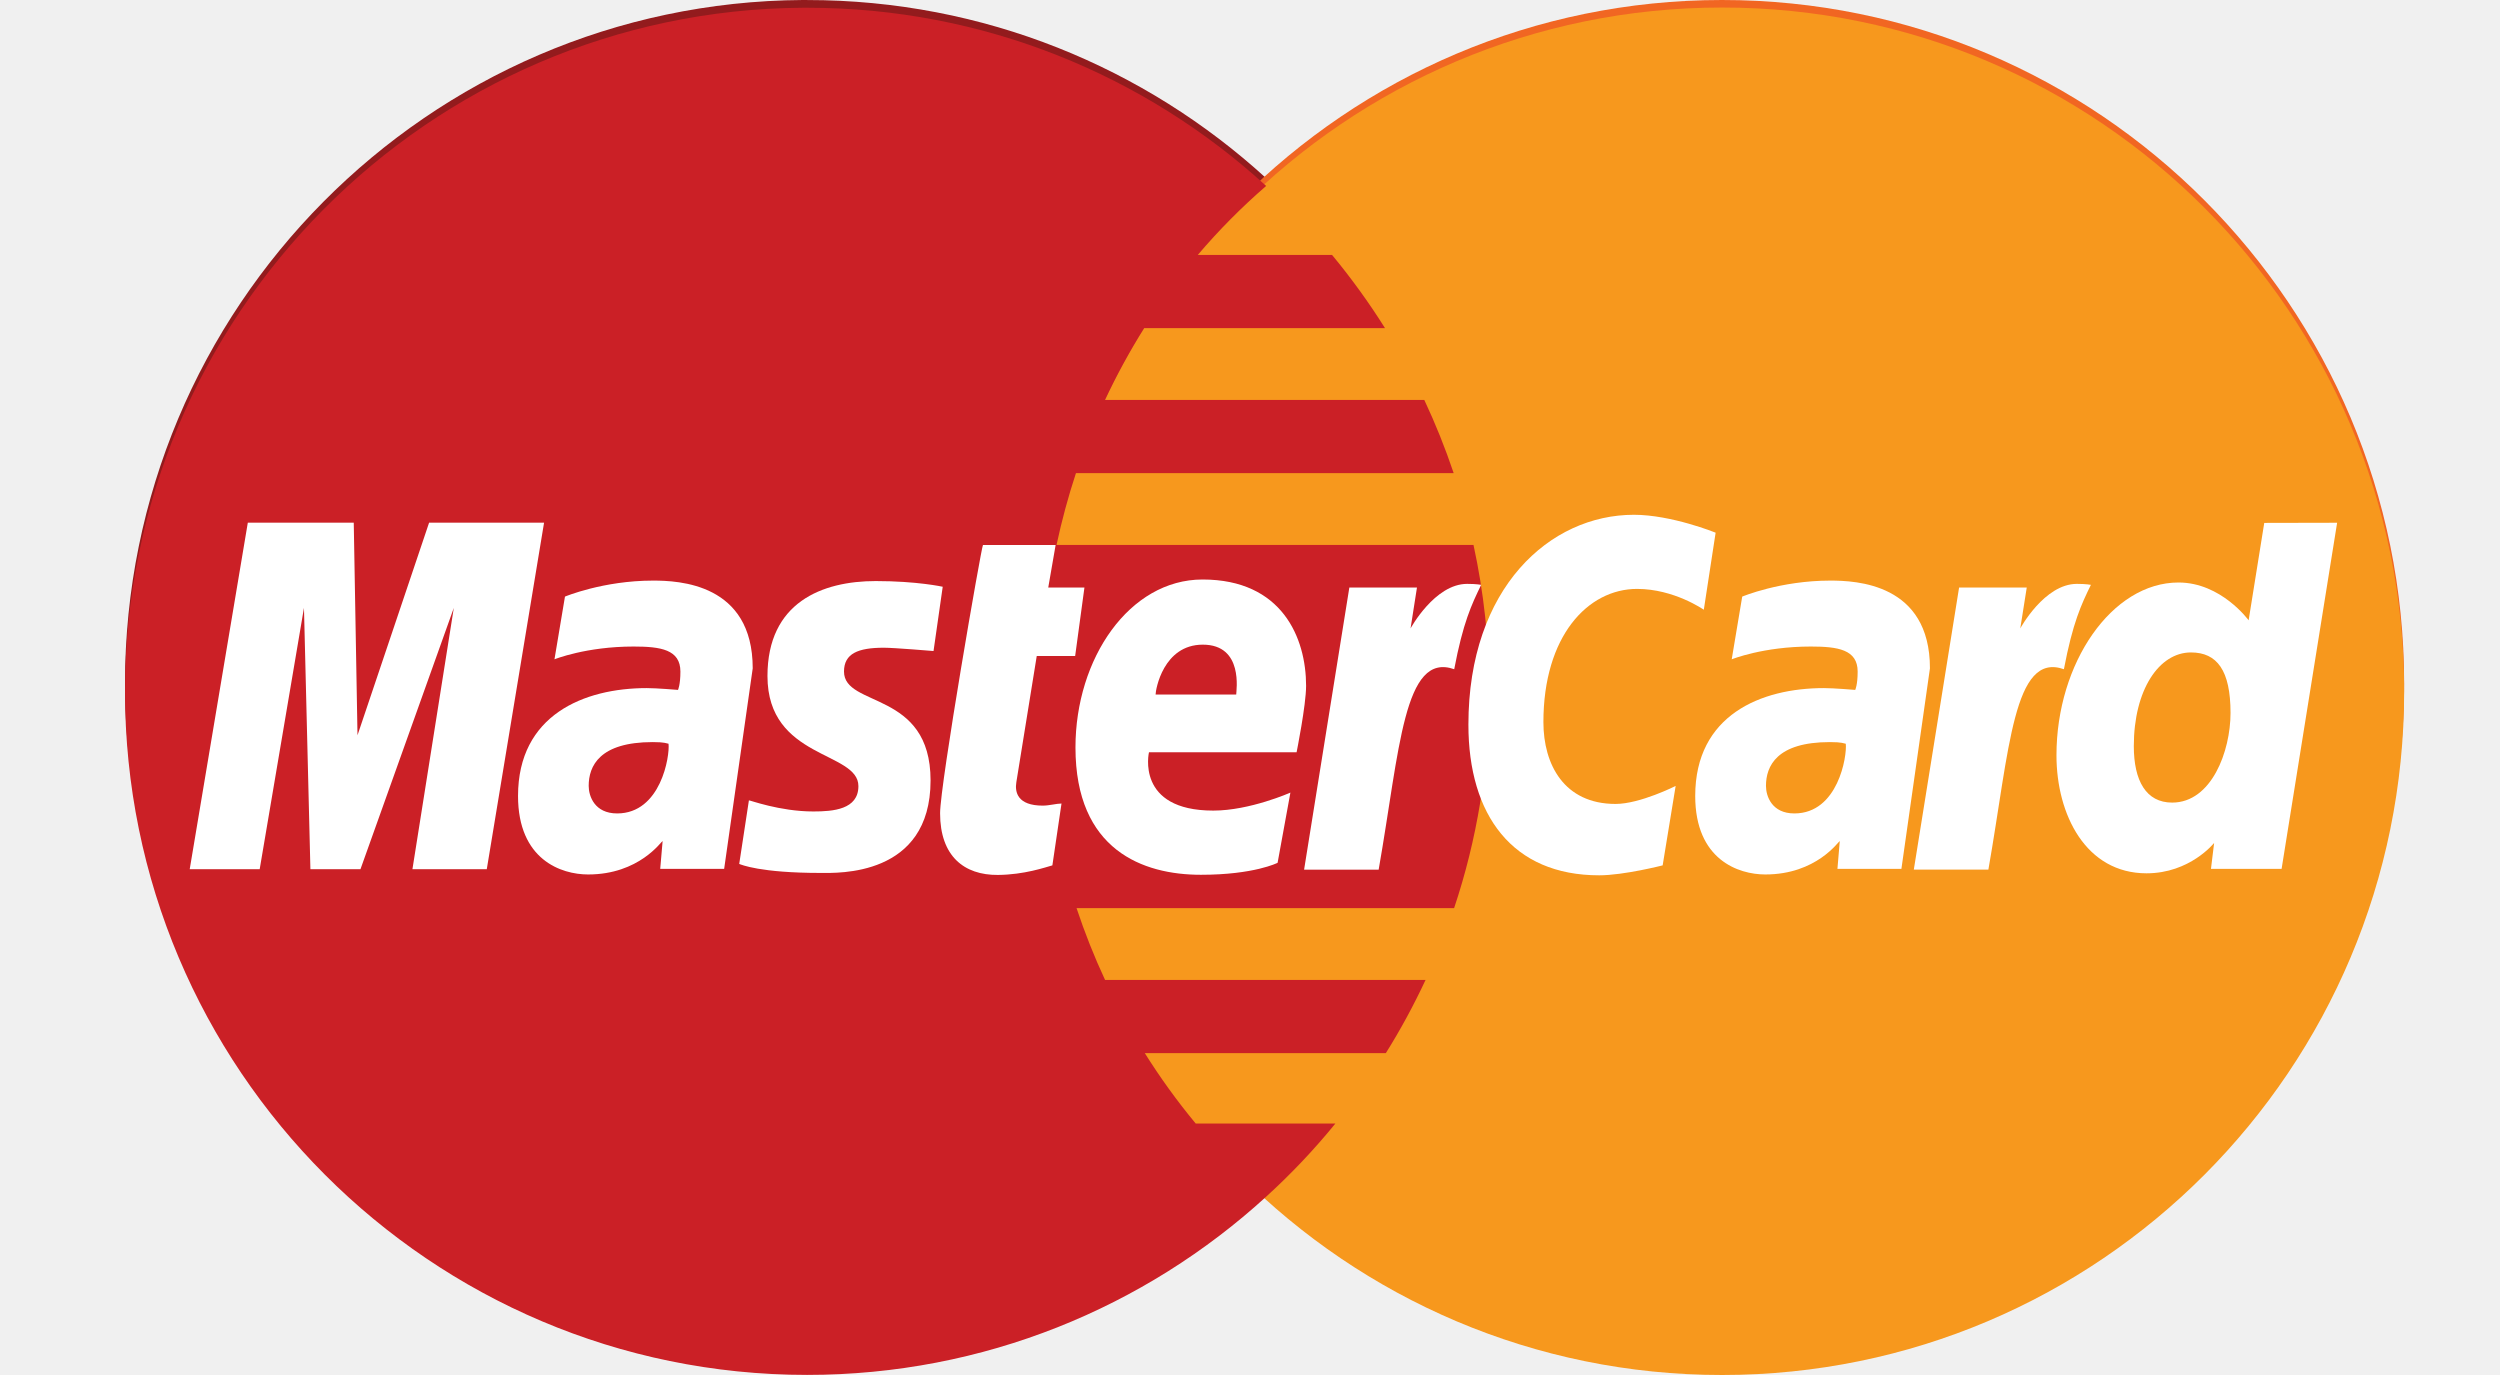
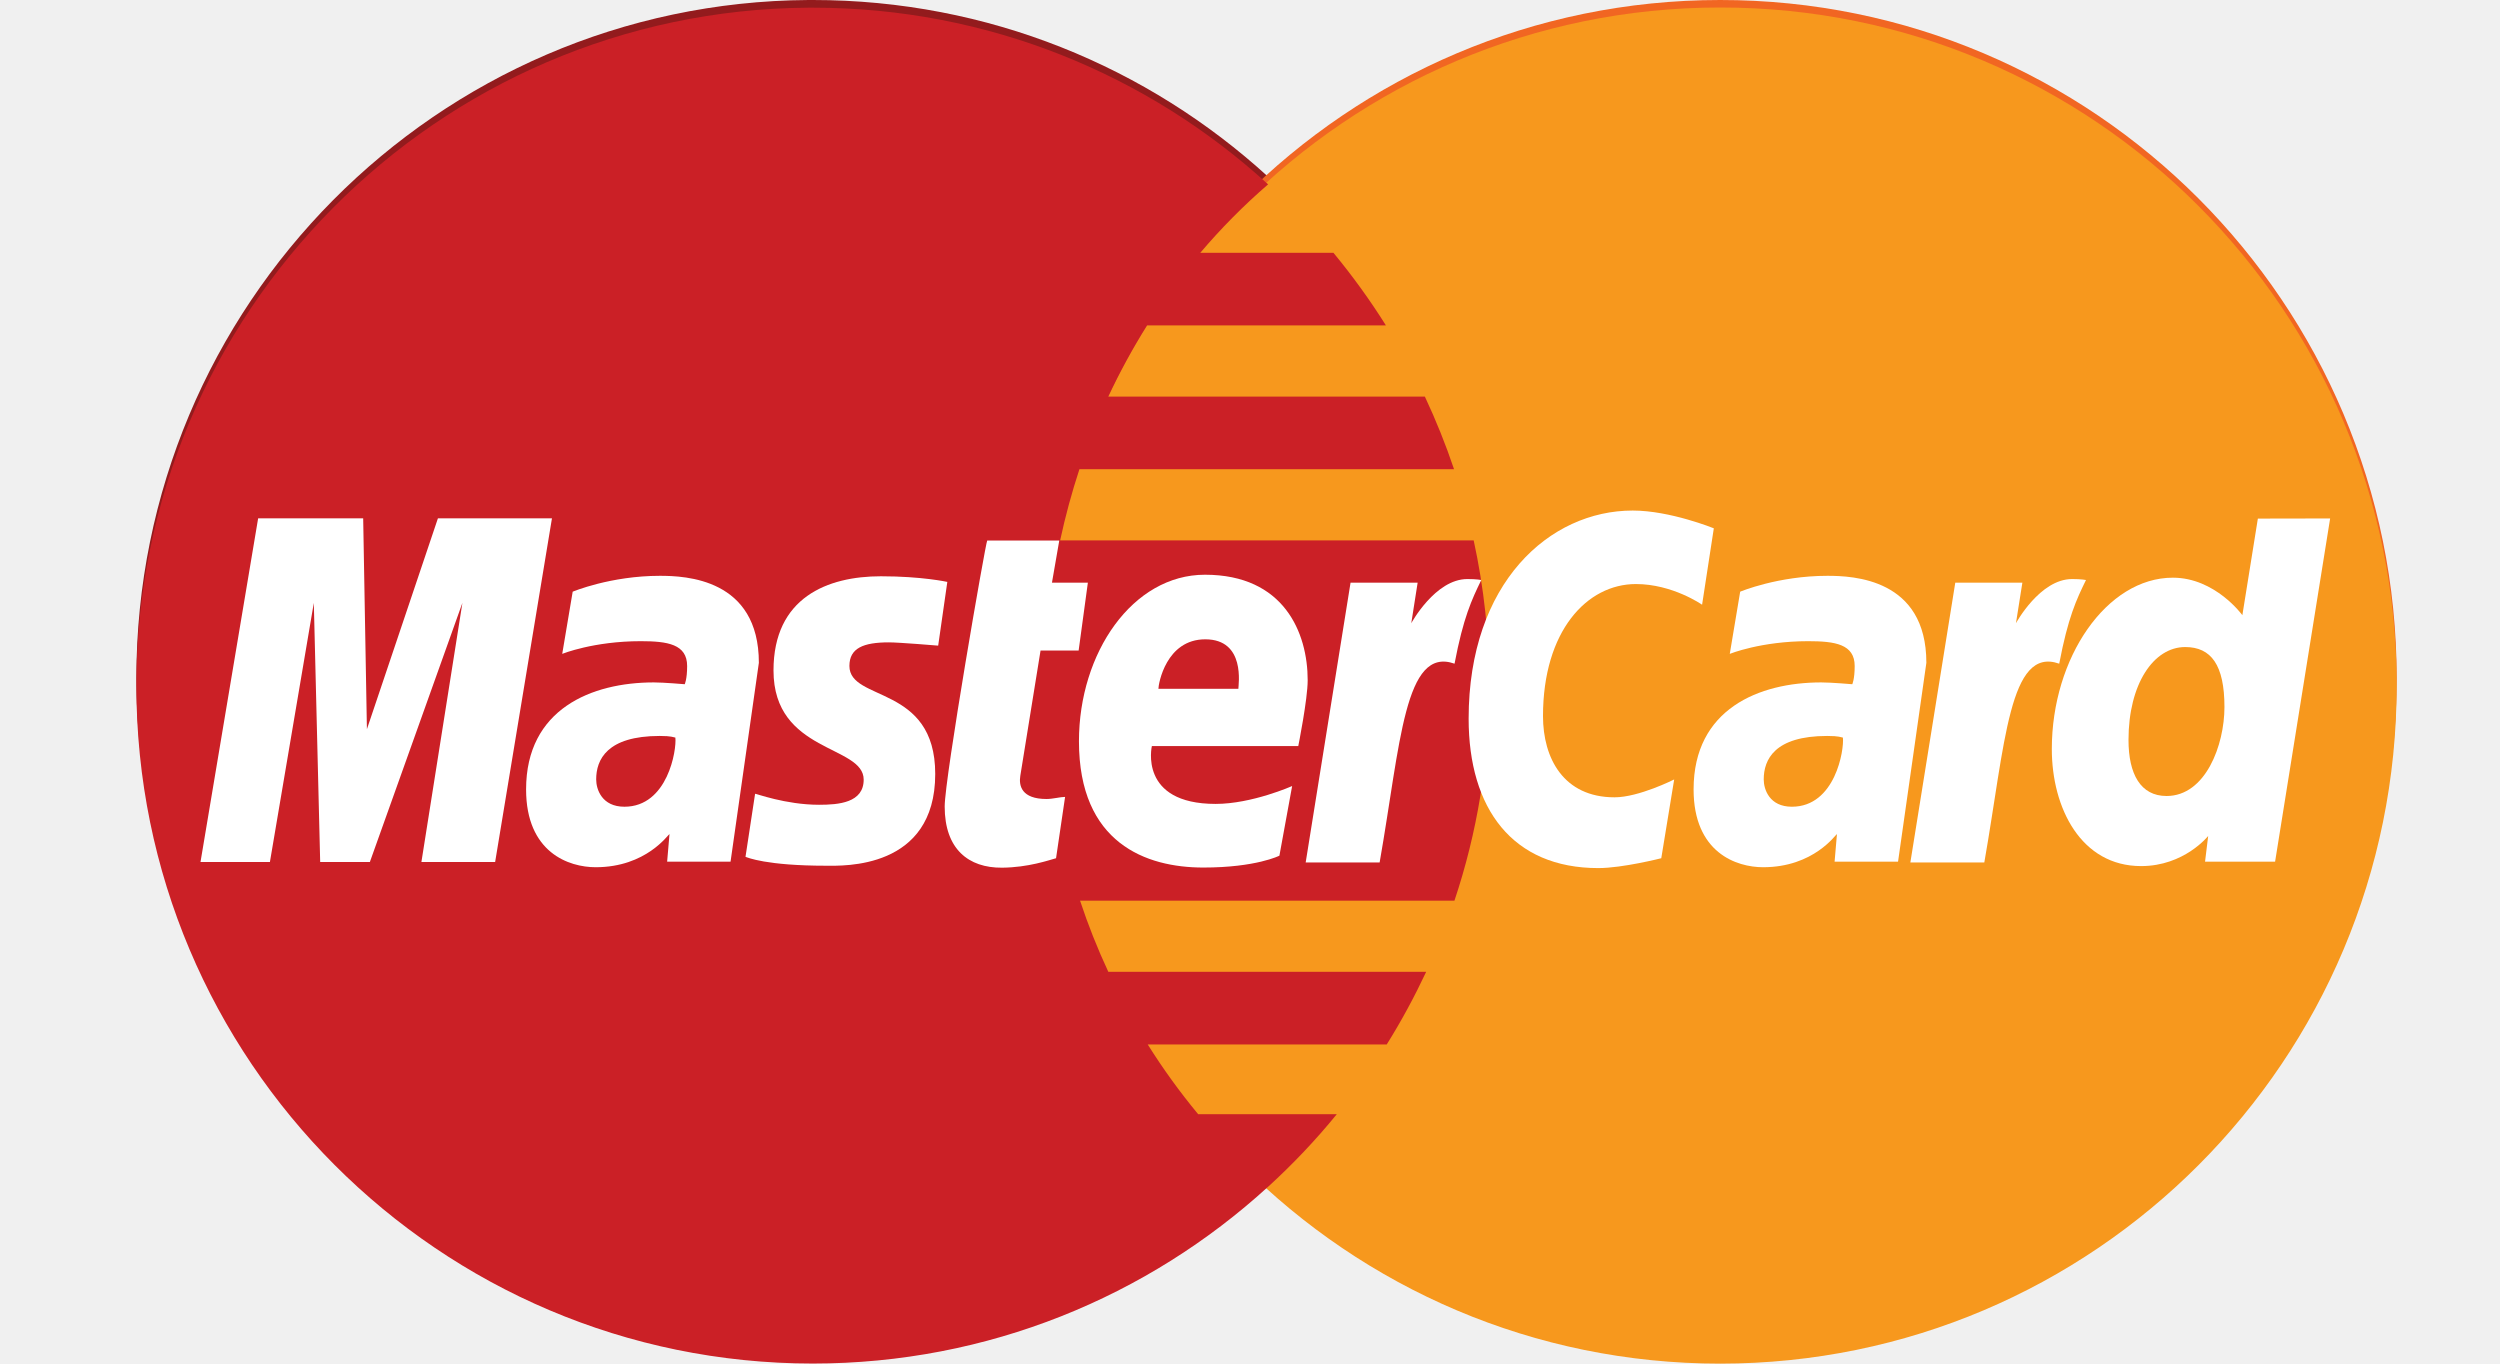
- <svg xmlns="http://www.w3.org/2000/svg" width="80" height="44" viewBox="0 0 80 44" fill="none">
+ <svg xmlns="http://www.w3.org/2000/svg" width="55" height="30" viewBox="0 0 55 30" fill="none">
  <g clip-path="url(#clip0)">
-     <path d="M25.689 0C13.704 0.076 4 9.847 4 21.875C4 33.949 13.779 43.748 25.829 43.748C31.481 43.748 36.636 41.589 40.515 38.048L40.514 38.048H40.517C41.312 37.323 42.053 36.538 42.734 35.705H38.263C37.665 34.983 37.122 34.228 36.635 33.451H44.346C44.817 32.699 45.24 31.919 45.619 31.11H35.363C35.013 30.359 34.709 29.593 34.45 28.812H46.532C47.261 26.631 47.655 24.298 47.655 21.875C47.655 20.265 47.48 18.699 47.153 17.189H33.809C33.976 16.411 34.183 15.644 34.431 14.892H46.518C46.248 14.089 45.934 13.309 45.577 12.55H35.361C35.73 11.76 36.147 10.995 36.613 10.252H44.32C43.806 9.432 43.239 8.649 42.627 7.911H38.33C38.995 7.126 39.725 6.388 40.518 5.703C36.641 2.161 31.485 0.001 25.83 0.001C25.781 -3.30291e-07 25.734 0 25.689 0Z" fill="#931B1D" />
-     <path d="M76.933 21.881C76.935 33.961 67.168 43.755 55.11 43.759C43.057 43.763 33.282 33.972 33.279 21.89V21.881C33.275 9.799 43.045 0.003 55.1 1.48855e-06C67.155 -0.004 76.93 9.787 76.933 21.869C76.933 21.869 76.933 21.875 76.933 21.881Z" fill="#F16622" />
-     <path d="M76.933 22.122C76.935 34.201 67.168 43.998 55.11 44C43.057 44.004 33.282 34.212 33.279 22.133V22.122C33.275 10.041 43.045 0.244 55.1 0.241C67.155 0.237 76.93 10.029 76.933 22.11C76.933 22.11 76.933 22.117 76.933 22.122Z" fill="#F7981D" />
-     <path d="M25.688 0.248C13.703 0.325 4 10.095 4 22.123C4 34.198 13.778 43.997 25.828 43.997C31.48 43.997 36.636 41.837 40.514 38.297L40.513 38.295H40.516C41.312 37.57 42.053 36.788 42.733 35.952H38.262C37.664 35.231 37.122 34.478 36.634 33.701H44.346C44.817 32.949 45.24 32.166 45.618 31.358H35.362C35.012 30.606 34.709 29.84 34.45 29.061H46.531C47.261 26.879 47.654 24.546 47.654 22.123C47.654 20.514 47.48 18.947 47.152 17.438H33.809C33.975 16.661 34.183 15.892 34.43 15.141H46.518C46.248 14.338 45.934 13.557 45.577 12.797H35.361C35.729 12.011 36.147 11.242 36.613 10.5H44.32C43.806 9.681 43.239 8.899 42.626 8.158H38.329C38.995 7.374 39.725 6.636 40.517 5.95C36.64 2.408 31.485 0.248 25.829 0.248C25.78 0.248 25.734 0.248 25.688 0.248Z" fill="#CB2026" />
-     <path d="M33.676 27.692L33.968 25.713C33.809 25.713 33.575 25.78 33.369 25.78C32.56 25.78 32.47 25.35 32.523 25.031L33.176 20.991H34.405L34.702 18.801H33.544L33.78 17.44H31.455C31.405 17.491 30.083 25.099 30.083 26.024C30.083 27.395 30.85 28.007 31.934 27.998C32.782 27.99 33.444 27.755 33.676 27.692Z" fill="white" />
-     <path d="M34.415 23.919C34.415 27.21 36.581 27.993 38.428 27.993C40.134 27.993 40.883 27.61 40.883 27.61L41.293 25.363C41.293 25.363 39.996 25.939 38.825 25.939C36.33 25.939 36.767 24.073 36.767 24.073H41.491C41.491 24.073 41.795 22.563 41.795 21.948C41.795 20.415 41.031 18.544 38.481 18.544C36.143 18.545 34.415 21.067 34.415 23.919ZM38.49 20.629C39.801 20.629 39.559 22.106 39.559 22.225H36.979C36.979 22.073 37.222 20.629 38.49 20.629Z" fill="white" />
-     <path d="M53.205 27.692L53.621 25.15C53.621 25.15 52.48 25.726 51.698 25.726C50.05 25.726 49.389 24.462 49.389 23.109C49.389 20.358 50.807 18.845 52.387 18.845C53.571 18.845 54.522 19.512 54.522 19.512L54.9 17.046C54.9 17.046 53.491 16.473 52.284 16.473C49.601 16.473 46.989 18.803 46.989 23.188C46.989 26.09 48.4 28.01 51.173 28.01C51.956 28.011 53.205 27.692 53.205 27.692Z" fill="white" />
-     <path d="M20.895 18.579C19.301 18.579 18.079 19.091 18.079 19.091L17.743 21.098C17.743 21.098 18.752 20.689 20.275 20.689C21.141 20.689 21.773 20.785 21.773 21.491C21.773 21.919 21.696 22.077 21.696 22.077C21.696 22.077 21.014 22.019 20.698 22.019C18.689 22.019 16.577 22.878 16.577 25.472C16.577 27.513 17.961 27.983 18.82 27.983C20.46 27.983 21.165 26.917 21.204 26.912L21.127 27.803H23.173L24.087 21.387C24.087 18.667 21.717 18.579 20.895 18.579ZM21.393 23.8C21.438 24.192 21.148 26.03 19.748 26.03C19.027 26.03 18.838 25.476 18.838 25.149C18.838 24.512 19.184 23.747 20.888 23.747C21.283 23.747 21.326 23.79 21.393 23.8Z" fill="white" />
-     <path d="M26.263 27.934C26.785 27.934 29.778 28.068 29.778 24.974C29.778 22.08 27.008 22.651 27.008 21.489C27.008 20.912 27.46 20.727 28.285 20.727C28.612 20.727 29.873 20.833 29.873 20.833L30.167 18.776C30.167 18.776 29.351 18.594 28.024 18.594C26.303 18.594 24.559 19.279 24.559 21.633C24.559 24.302 27.469 24.032 27.469 25.156C27.469 25.906 26.655 25.967 26.028 25.967C24.945 25.967 23.97 25.595 23.965 25.612L23.655 27.646C23.709 27.665 24.312 27.934 26.263 27.934Z" fill="white" />
-     <path d="M72.456 16.733L71.956 19.85C71.956 19.85 71.08 18.64 69.712 18.64C67.582 18.64 65.807 21.212 65.807 24.169C65.807 26.078 66.753 27.946 68.689 27.946C70.082 27.946 70.852 26.974 70.852 26.974L70.751 27.804H73.011L74.788 16.728L72.456 16.733ZM71.377 22.813C71.377 24.042 70.769 25.683 69.509 25.683C68.672 25.683 68.282 24.98 68.282 23.876C68.282 22.072 69.09 20.878 70.11 20.878C70.948 20.878 71.377 21.455 71.377 22.813Z" fill="white" />
-     <path d="M8.31 27.814L9.727 19.452L9.933 27.814H11.535L14.522 19.452L13.198 27.814H15.577L17.41 16.726H13.731L11.44 23.528L11.32 16.726H7.93L6.071 27.814H8.31Z" fill="white" />
-     <path d="M44.117 27.829C44.794 23.975 44.919 20.844 46.535 21.415C46.817 19.924 47.09 19.347 47.397 18.715C47.397 18.715 47.253 18.684 46.948 18.684C45.91 18.684 45.138 20.109 45.138 20.109L45.343 18.801H43.179L41.731 27.829H44.117Z" fill="white" />
-     <path d="M58.565 18.579C56.972 18.579 55.751 19.091 55.751 19.091L55.415 21.098C55.415 21.098 56.422 20.689 57.947 20.689C58.811 20.689 59.445 20.785 59.445 21.491C59.445 21.919 59.367 22.077 59.367 22.077C59.367 22.077 58.685 22.019 58.366 22.019C56.356 22.019 54.247 22.878 54.247 25.472C54.247 27.513 55.632 27.983 56.49 27.983C58.13 27.983 58.836 26.917 58.873 26.912L58.798 27.803H60.845L61.758 21.387C61.758 18.667 59.39 18.579 58.565 18.579ZM59.065 23.8C59.109 24.192 58.82 26.03 57.419 26.03C56.698 26.03 56.511 25.476 56.511 25.149C56.511 24.512 56.857 23.747 58.557 23.747C58.955 23.747 58.996 23.79 59.065 23.8Z" fill="white" />
-     <path d="M63.628 27.829C64.305 23.975 64.43 20.844 66.045 21.415C66.328 19.924 66.6 19.347 66.909 18.715C66.909 18.715 66.763 18.684 66.46 18.684C65.419 18.684 64.649 20.109 64.649 20.109L64.856 18.801H62.691L61.242 27.828H63.628L63.628 27.829Z" fill="white" />
+     <path d="M17.787 0C9.616 0.052 3 6.714 3 14.915C3 23.147 9.667 29.828 17.883 29.828C21.737 29.828 25.252 28.356 27.896 25.942L27.895 25.942H27.898C28.44 25.447 28.945 24.912 29.409 24.344H26.361C25.953 23.852 25.583 23.337 25.25 22.807H30.509C30.83 22.295 31.118 21.763 31.376 21.211H24.384C24.145 20.699 23.938 20.177 23.761 19.645H31.998C32.496 18.158 32.764 16.567 32.764 14.915C32.764 13.817 32.645 12.75 32.422 11.72H23.324C23.438 11.19 23.579 10.666 23.748 10.154H31.989C31.805 9.606 31.591 9.074 31.348 8.557H24.383C24.634 8.018 24.918 7.496 25.236 6.99H30.491C30.14 6.431 29.754 5.897 29.336 5.394H26.406C26.86 4.859 27.358 4.355 27.898 3.888C25.255 1.474 21.74 0 17.884 0C17.85 -2.25198e-07 17.819 0 17.787 0Z" fill="#931B1D" />
+     <path d="M52.727 14.919C52.728 23.155 46.069 29.833 37.847 29.836C29.629 29.838 22.965 23.163 22.962 14.925V14.919C22.96 6.681 29.621 0.002 37.841 1.01492e-06C46.06 -0.003 52.725 6.673 52.727 14.911C52.727 14.911 52.727 14.915 52.727 14.919Z" fill="#F16622" />
+     <path d="M52.727 15.083C52.728 23.319 46.069 29.998 37.847 30C29.629 30.003 22.965 23.326 22.962 15.091V15.083C22.96 6.846 29.621 0.167 37.841 0.165C46.06 0.162 52.725 6.838 52.727 15.075C52.727 15.075 52.727 15.08 52.727 15.083Z" fill="#F7981D" />
+     <path d="M17.787 0.169C9.615 0.222 3 6.883 3 15.084C3 23.317 9.667 29.998 17.882 29.998C21.736 29.998 25.251 28.525 27.895 26.111L27.895 26.11H27.897C28.439 25.616 28.945 25.083 29.409 24.513H26.36C25.953 24.021 25.582 23.508 25.25 22.978H30.508C30.829 22.465 31.117 21.931 31.376 21.38H24.383C24.144 20.867 23.937 20.346 23.761 19.814H31.998C32.496 18.326 32.764 16.736 32.764 15.084C32.764 13.987 32.645 12.918 32.421 11.889H23.323C23.437 11.36 23.579 10.835 23.747 10.323H31.989C31.805 9.776 31.59 9.243 31.347 8.725H24.382C24.633 8.189 24.918 7.665 25.235 7.159H30.49C30.14 6.601 29.753 6.067 29.336 5.562H26.406C26.859 5.028 27.357 4.524 27.898 4.056C25.254 1.642 21.739 0.169 17.883 0.169C17.85 0.169 17.818 0.169 17.787 0.169Z" fill="#CB2026" />
+     <path d="M23.233 18.881L23.432 17.532C23.324 17.532 23.164 17.578 23.024 17.578C22.472 17.578 22.411 17.284 22.447 17.067L22.892 14.312H23.73L23.933 12.819H23.143L23.304 11.891H21.719C21.685 11.926 20.783 17.113 20.783 17.744C20.783 18.679 21.306 19.096 22.046 19.089C22.623 19.084 23.075 18.924 23.233 18.881Z" fill="white" />
+     <path d="M23.737 16.308C23.737 18.552 25.214 19.086 26.473 19.086C27.636 19.086 28.147 18.825 28.147 18.825L28.427 17.293C28.427 17.293 27.543 17.686 26.744 17.686C25.043 17.686 25.341 16.414 25.341 16.414H28.562C28.562 16.414 28.769 15.384 28.769 14.965C28.769 13.919 28.248 12.644 26.509 12.644C24.915 12.644 23.737 14.364 23.737 16.308ZM26.516 14.065C27.41 14.065 27.244 15.072 27.244 15.154H25.485C25.485 15.05 25.651 14.065 26.516 14.065Z" fill="white" />
+     <path d="M36.548 18.881L36.832 17.148C36.832 17.148 36.054 17.541 35.52 17.541C34.397 17.541 33.946 16.679 33.946 15.756C33.946 13.881 34.913 12.849 35.99 12.849C36.797 12.849 37.446 13.304 37.446 13.304L37.704 11.623C37.704 11.623 36.743 11.232 35.92 11.232C34.09 11.232 32.31 12.821 32.31 15.81C32.31 17.789 33.272 19.098 35.163 19.098C35.697 19.098 36.548 18.881 36.548 18.881Z" fill="white" />
+     <path d="M14.518 12.668C13.432 12.668 12.599 13.017 12.599 13.017L12.369 14.385C12.369 14.385 13.057 14.106 14.096 14.106C14.686 14.106 15.117 14.172 15.117 14.653C15.117 14.945 15.064 15.053 15.064 15.053C15.064 15.053 14.6 15.013 14.384 15.013C13.014 15.013 11.574 15.599 11.574 17.367C11.574 18.759 12.518 19.079 13.104 19.079C14.222 19.079 14.702 18.353 14.729 18.349L14.677 18.957H16.072L16.695 14.582C16.695 12.727 15.079 12.668 14.518 12.668ZM14.858 16.227C14.889 16.495 14.691 17.748 13.737 17.748C13.245 17.748 13.116 17.37 13.116 17.147C13.116 16.713 13.352 16.191 14.514 16.191C14.783 16.191 14.812 16.221 14.858 16.227Z" fill="white" />
+     <path d="M18.179 19.046C18.535 19.046 20.575 19.137 20.575 17.027C20.575 15.055 18.687 15.444 18.687 14.651C18.687 14.258 18.995 14.132 19.557 14.132C19.781 14.132 20.64 14.204 20.64 14.204L20.841 12.802C20.841 12.802 20.284 12.678 19.379 12.678C18.206 12.678 17.017 13.145 17.017 14.75C17.017 16.57 19.001 16.386 19.001 17.152C19.001 17.663 18.446 17.705 18.019 17.705C17.28 17.705 16.615 17.451 16.612 17.463L16.401 18.85C16.438 18.863 16.849 19.046 18.179 19.046Z" fill="white" />
+     <path d="M49.673 11.409L49.332 13.534C49.332 13.534 48.736 12.709 47.803 12.709C46.35 12.709 45.14 14.463 45.14 16.479C45.14 17.781 45.785 19.054 47.105 19.054C48.055 19.054 48.58 18.391 48.58 18.391L48.511 18.957H50.052L51.263 11.406L49.673 11.409ZM48.938 15.554C48.938 16.392 48.523 17.512 47.664 17.512C47.094 17.512 46.827 17.032 46.827 16.279C46.827 15.049 47.379 14.235 48.074 14.235C48.645 14.235 48.938 14.629 48.938 15.554Z" fill="white" />
+     <path d="M5.938 18.964L6.904 13.263L7.044 18.964H8.137L10.173 13.263L9.271 18.964H10.893L12.143 11.404H9.634L8.072 16.042L7.99 11.404H5.679L4.411 18.964H5.938Z" fill="white" />
+     <path d="M30.352 18.974C30.813 16.347 30.899 14.212 32 14.601C32.193 13.585 32.379 13.191 32.588 12.76C32.588 12.76 32.49 12.739 32.282 12.739C31.574 12.739 31.048 13.711 31.048 13.711L31.188 12.819H29.712L28.725 18.974H30.352Z" fill="white" />
+     <path d="M40.203 12.668C39.116 12.668 38.284 13.017 38.284 13.017L38.055 14.385C38.055 14.385 38.742 14.106 39.781 14.106C40.371 14.106 40.803 14.172 40.803 14.653C40.803 14.945 40.75 15.053 40.75 15.053C40.75 15.053 40.285 15.013 40.067 15.013C38.697 15.013 37.259 15.599 37.259 17.367C37.259 18.759 38.203 19.079 38.788 19.079C39.906 19.079 40.388 18.353 40.413 18.349L40.361 18.957H41.757L42.38 14.582C42.38 12.727 40.765 12.668 40.203 12.668ZM40.544 16.227C40.574 16.495 40.377 17.748 39.421 17.748C38.93 17.748 38.802 17.37 38.802 17.147C38.802 16.713 39.038 16.191 40.198 16.191C40.469 16.191 40.497 16.221 40.544 16.227Z" fill="white" />
+     <path d="M43.655 18.974C44.116 16.347 44.202 14.212 45.303 14.601C45.496 13.585 45.681 13.191 45.892 12.76C45.892 12.76 45.792 12.739 45.586 12.739C44.876 12.739 44.351 13.711 44.351 13.711L44.492 12.819H43.016L42.028 18.974H43.655L43.655 18.974Z" fill="white" />
  </g>
  <defs>
    <clipPath id="clip0">
-       <rect width="80" height="44" fill="white" />
+       <rect width="54.545" height="30" fill="white" transform="translate(0.272461)" />
    </clipPath>
  </defs>
</svg>
